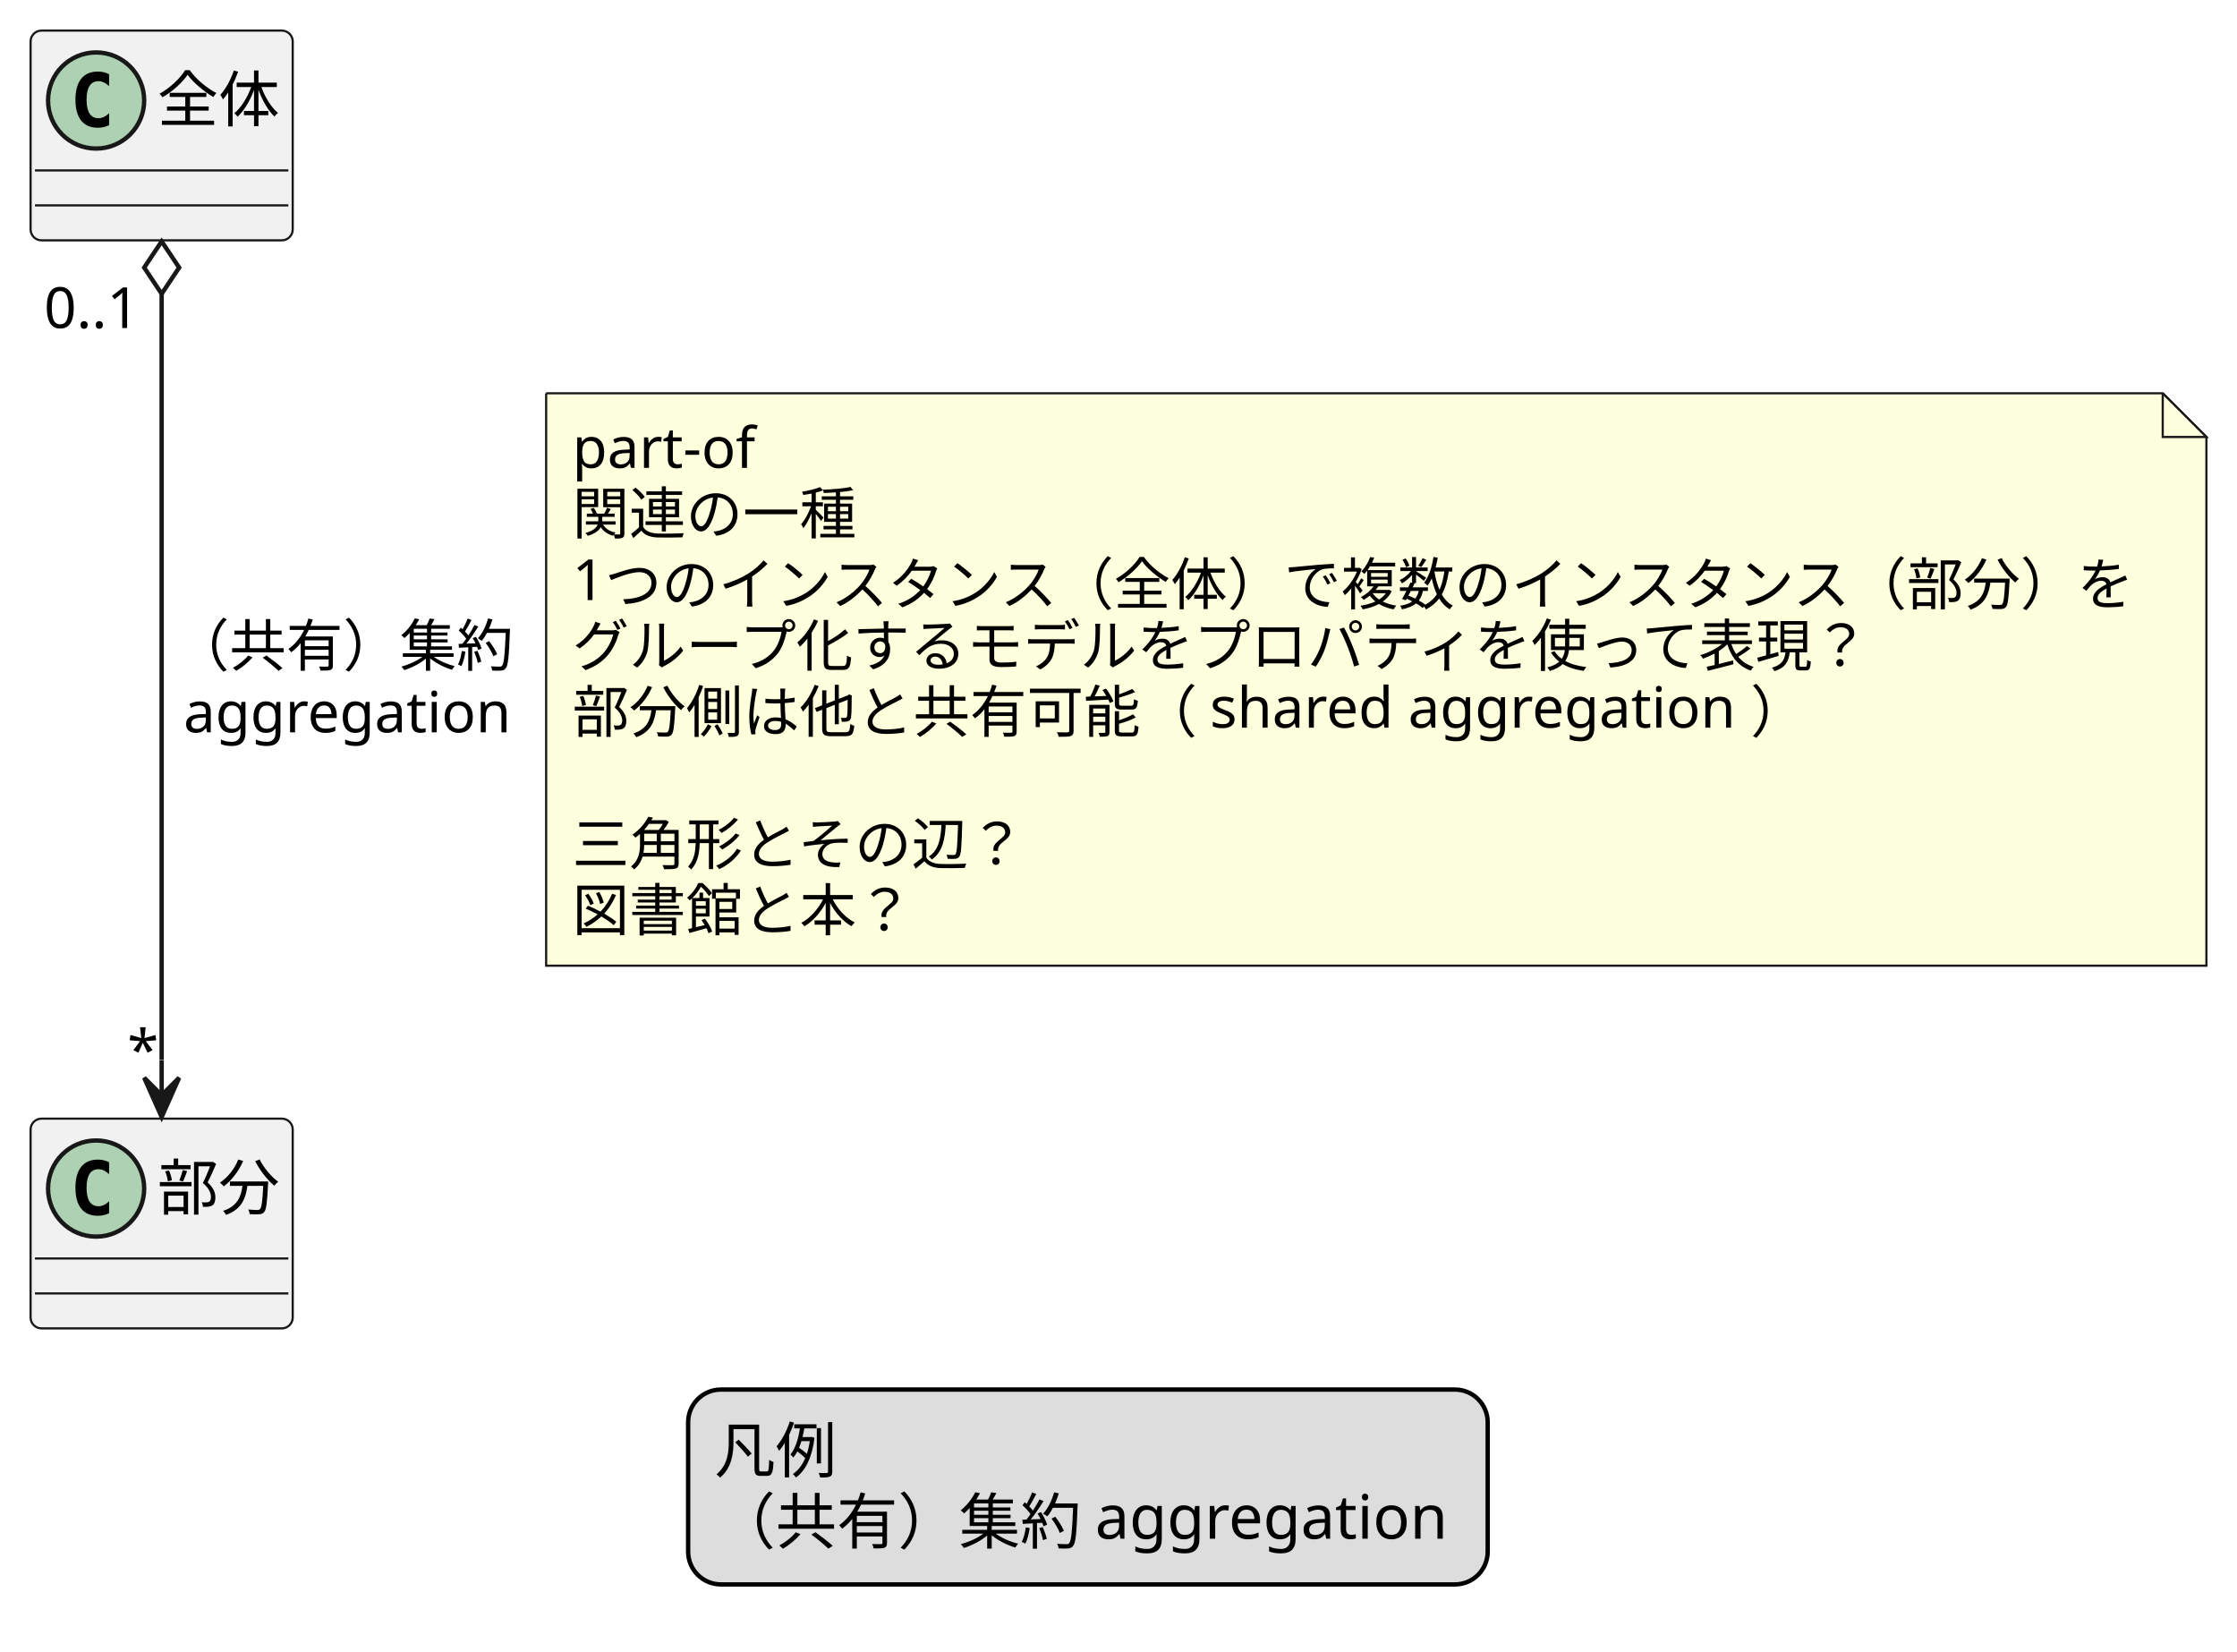
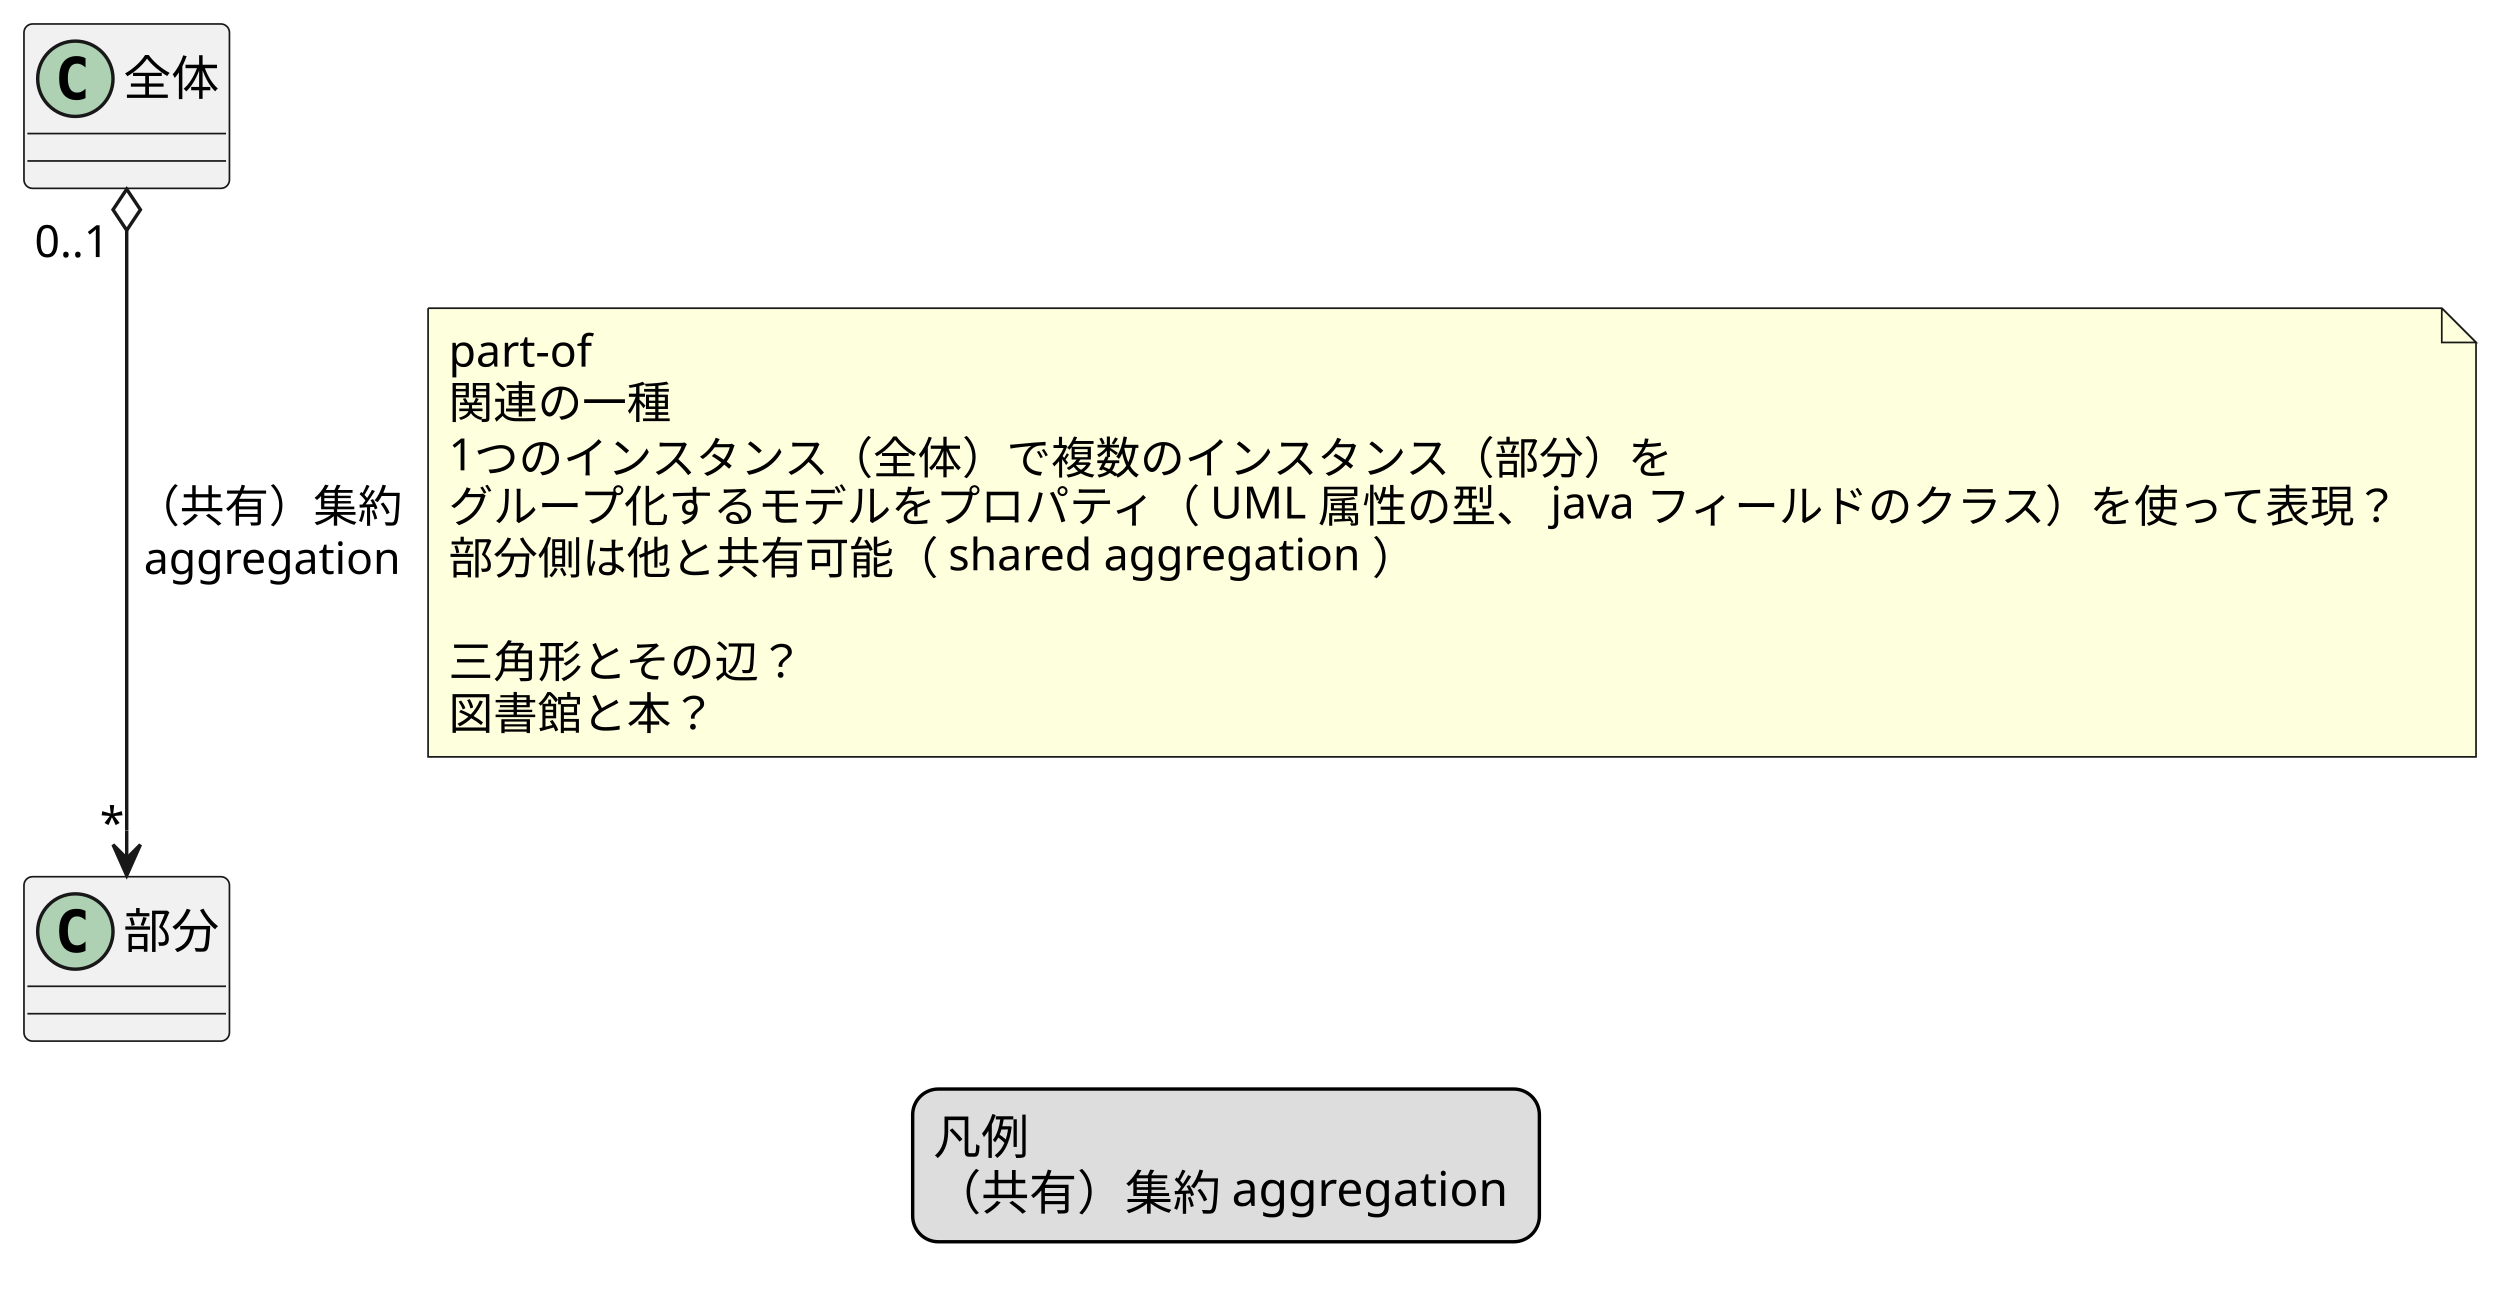
- <svg xmlns="http://www.w3.org/2000/svg" contentStyleType="text/css" height="378px" preserveAspectRatio="none" style="width:512px;height:378px;background:#FFFFFF;" version="1.1" viewBox="0 0 512 378" width="512px" zoomAndPan="magnify">
+ <svg xmlns="http://www.w3.org/2000/svg" contentStyleType="text/css" height="378px" preserveAspectRatio="none" style="width:730px;height:378px;background:#FFFFFF;" version="1.1" viewBox="0 0 730 378" width="730px" zoomAndPan="magnify">
  <defs />
  <g>
    <g id="elem_全体">
      <rect fill="#F1F1F1" height="48" id="全体" rx="2.5" ry="2.5" style="stroke:#181818;stroke-width:0.5;" width="60" x="7" y="7" />
      <ellipse cx="22" cy="23" fill="#ADD1B2" rx="11" ry="11" style="stroke:#181818;stroke-width:1.0;" />
      <path d="M24.969,28.641 Q24.391,28.938 23.75,29.078 Q23.109,29.234 22.406,29.234 Q19.906,29.234 18.578,27.594 Q17.266,25.938 17.266,22.812 Q17.266,19.688 18.578,18.031 Q19.906,16.375 22.406,16.375 Q23.109,16.375 23.75,16.531 Q24.406,16.688 24.969,16.984 L24.969,19.703 Q24.344,19.125 23.75,18.859 Q23.156,18.578 22.531,18.578 Q21.188,18.578 20.5,19.656 Q19.812,20.719 19.812,22.812 Q19.812,24.906 20.5,25.984 Q21.188,27.047 22.531,27.047 Q23.156,27.047 23.75,26.781 Q24.344,26.5 24.969,25.922 L24.969,28.641 Z " fill="#000000" />
      <text fill="#000000" font-family="sans-serif" font-size="14" lengthAdjust="spacing" textLength="28" x="36" y="27.847">全体</text>
      <line style="stroke:#181818;stroke-width:0.5;" x1="8" x2="66" y1="39" y2="39" />
      <line style="stroke:#181818;stroke-width:0.5;" x1="8" x2="66" y1="47" y2="47" />
    </g>
    <g id="elem_部分">
      <rect fill="#F1F1F1" height="48" id="部分" rx="2.5" ry="2.5" style="stroke:#181818;stroke-width:0.5;" width="60" x="7" y="256" />
      <ellipse cx="22" cy="272" fill="#ADD1B2" rx="11" ry="11" style="stroke:#181818;stroke-width:1.0;" />
      <path d="M24.969,277.641 Q24.391,277.938 23.75,278.078 Q23.109,278.234 22.406,278.234 Q19.906,278.234 18.578,276.594 Q17.266,274.938 17.266,271.812 Q17.266,268.688 18.578,267.031 Q19.906,265.375 22.406,265.375 Q23.109,265.375 23.75,265.531 Q24.406,265.688 24.969,265.984 L24.969,268.703 Q24.344,268.125 23.75,267.859 Q23.156,267.578 22.531,267.578 Q21.188,267.578 20.5,268.656 Q19.812,269.719 19.812,271.812 Q19.812,273.906 20.5,274.984 Q21.188,276.047 22.531,276.047 Q23.156,276.047 23.75,275.781 Q24.344,275.5 24.969,274.922 L24.969,277.641 Z " fill="#000000" />
      <text fill="#000000" font-family="sans-serif" font-size="14" lengthAdjust="spacing" textLength="28" x="36" y="276.847">部分</text>
      <line style="stroke:#181818;stroke-width:0.5;" x1="8" x2="66" y1="288" y2="288" />
      <line style="stroke:#181818;stroke-width:0.5;" x1="8" x2="66" y1="296" y2="296" />
    </g>
    <g id="link_全体_部分">
      <path codeLine="7" d="M37,67.24 C37,67.24 37,195.76 37,242.56 " fill="none" id="全体-部分" style="stroke:#181818;stroke-width:1.0;" />
      <polygon fill="#181818" points="37,255.64,41,246.64,37,250.64,33,246.64,37,255.64" style="stroke:#181818;stroke-width:1.0;" />
      <line style="stroke:#181818;stroke-width:1.0;" x1="37" x2="37" y1="250.64" y2="242.64" />
      <polygon fill="none" points="37,55.24,33,61.24,37,67.24,41,61.24,37,55.24" style="stroke:#181818;stroke-width:1.0;" />
      <text fill="#000000" font-family="sans-serif" font-size="13" lengthAdjust="spacing" textLength="78" x="39.5" y="152.465">（共有）集約</text>
      <text fill="#000000" font-family="sans-serif" font-size="13" lengthAdjust="spacing" textLength="77" x="42" y="167.598">aggregation</text>
-       <path d="M125,90 L125,221 L505,221 L505,100 L495,90 L125,90 " fill="#FEFFDD" style="stroke:#181818;stroke-width:0.5;" />
-       <path d="M495,90 L495,100 L505,100 L495,90 " fill="#FEFFDD" style="stroke:#181818;stroke-width:0.5;" />
+       <path d="M125,90 L125,221 L723,221 L723,100 L713,90 L125,90 " fill="#FEFFDD" style="stroke:#181818;stroke-width:0.5;" />
+       <path d="M713,90 L713,100 L723,100 L713,90 " fill="#FEFFDD" style="stroke:#181818;stroke-width:0.5;" />
      <text fill="#000000" font-family="sans-serif" font-size="13" lengthAdjust="spacing" textLength="43" x="131" y="107.067">part-of</text>
      <text fill="#000000" font-family="sans-serif" font-size="13" lengthAdjust="spacing" textLength="65" x="131" y="122.2">関連の一種</text>
      <text fill="#000000" font-family="sans-serif" font-size="13" lengthAdjust="spacing" textLength="359" x="131" y="137.333">1つのインスタンス（全体）で複数のインスタンス（部分）を</text>
-       <text fill="#000000" font-family="sans-serif" font-size="13" lengthAdjust="spacing" textLength="299" x="131" y="152.465">グループ化するモデルをプロパティを使って表現？</text>
+       <text fill="#000000" font-family="sans-serif" font-size="13" lengthAdjust="spacing" textLength="577" x="131" y="152.465">グループ化するモデルをプロパティ（ UML 属性の型、 java フィールドのクラス）を使って表現？</text>
      <text fill="#000000" font-family="sans-serif" font-size="13" lengthAdjust="spacing" textLength="289" x="131" y="167.598">部分側は他と共有可能（ shared aggregation ）</text>
      <text fill="#000000" font-family="sans-serif" font-size="13" lengthAdjust="spacing" textLength="4" x="131" y="182.731"> </text>
      <text fill="#000000" font-family="sans-serif" font-size="13" lengthAdjust="spacing" textLength="104" x="131" y="197.864">三角形とその辺？</text>
      <text fill="#000000" font-family="sans-serif" font-size="13" lengthAdjust="spacing" textLength="78" x="131" y="212.997">図書館と本？</text>
      <text fill="#000000" font-family="sans-serif" font-size="13" lengthAdjust="spacing" textLength="24" x="10.075" y="75.06">0..1</text>
      <text fill="#000000" font-family="sans-serif" font-size="13" lengthAdjust="spacing" textLength="7" x="29.147" y="244.957">*</text>
    </g>
-     <rect fill="#DDDDDD" height="44.594" rx="7.5" ry="7.5" style="stroke:#000000;stroke-width:1.0;" width="183" x="157.5" y="318" />
-     <text fill="#000000" font-family="sans-serif" font-size="14" lengthAdjust="spacing" textLength="28" x="163.5" y="336.995">凡例</text>
-     <text fill="#000000" font-family="sans-serif" font-size="14" lengthAdjust="spacing" textLength="171" x="163.5" y="353.292">（共有）集約 aggregation</text>
+     <rect fill="#DDDDDD" height="44.594" rx="7.5" ry="7.5" style="stroke:#000000;stroke-width:1.0;" width="183" x="266.5" y="318" />
+     <text fill="#000000" font-family="sans-serif" font-size="14" lengthAdjust="spacing" textLength="28" x="272.5" y="336.995">凡例</text>
+     <text fill="#000000" font-family="sans-serif" font-size="14" lengthAdjust="spacing" textLength="171" x="272.5" y="353.292">（共有）集約 aggregation</text>
  </g>
</svg>
